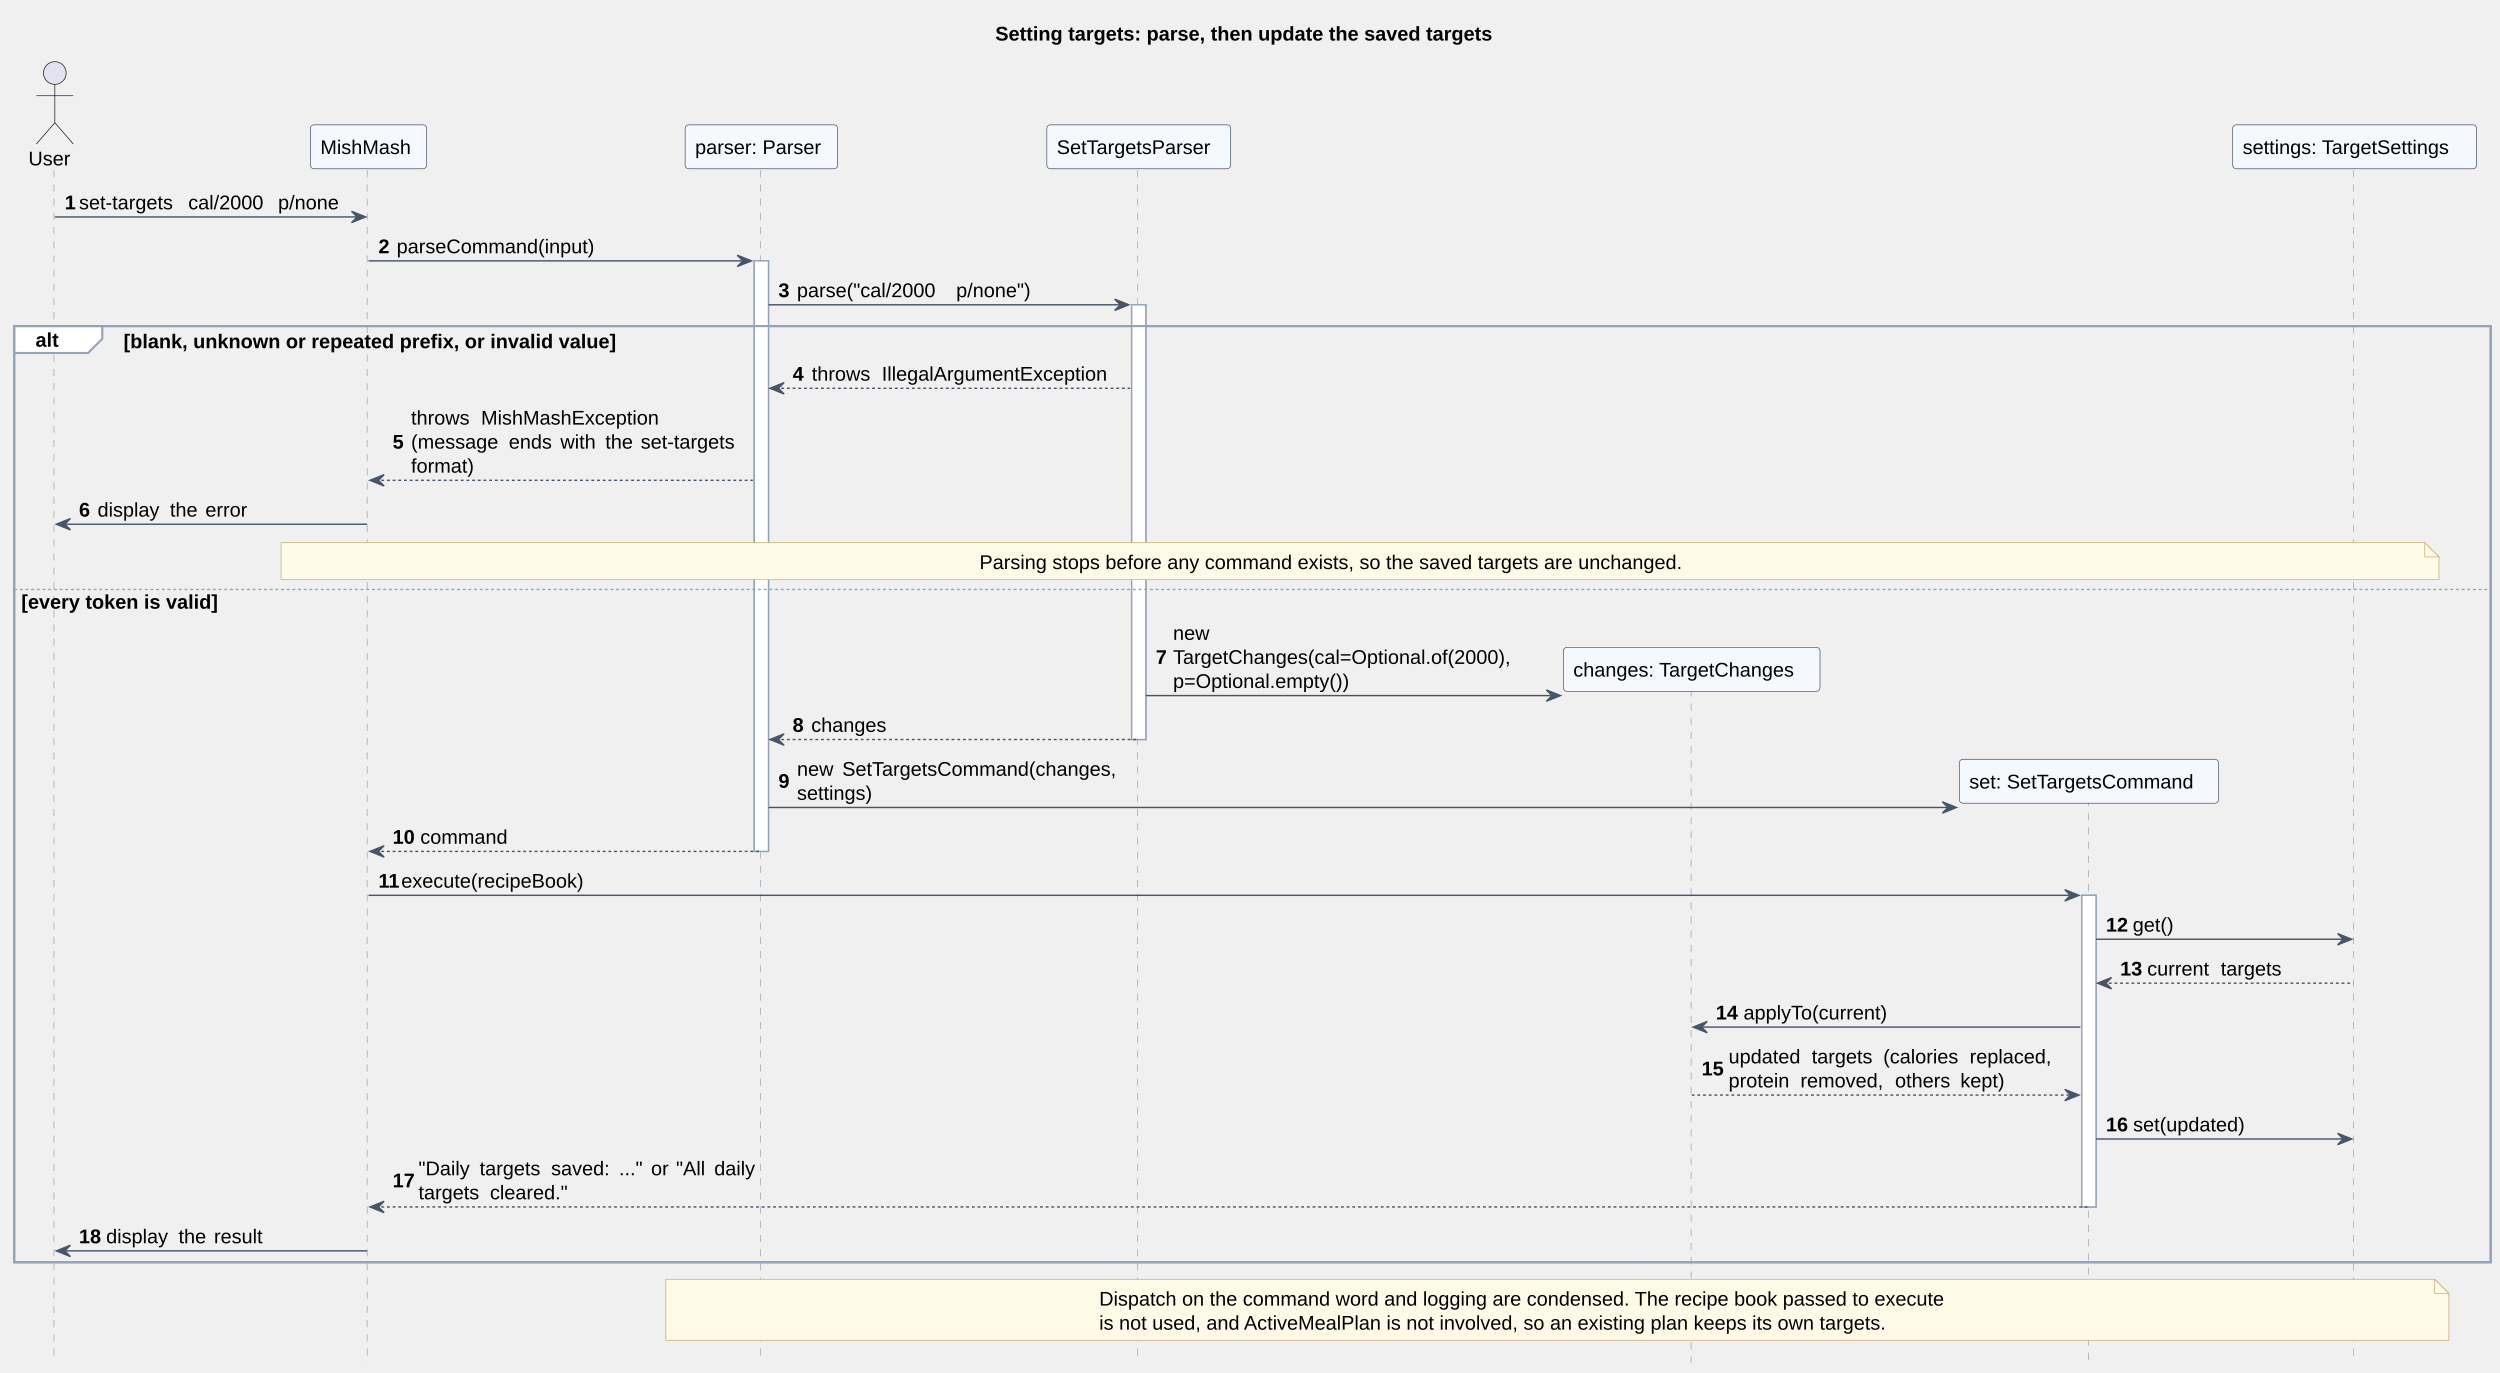
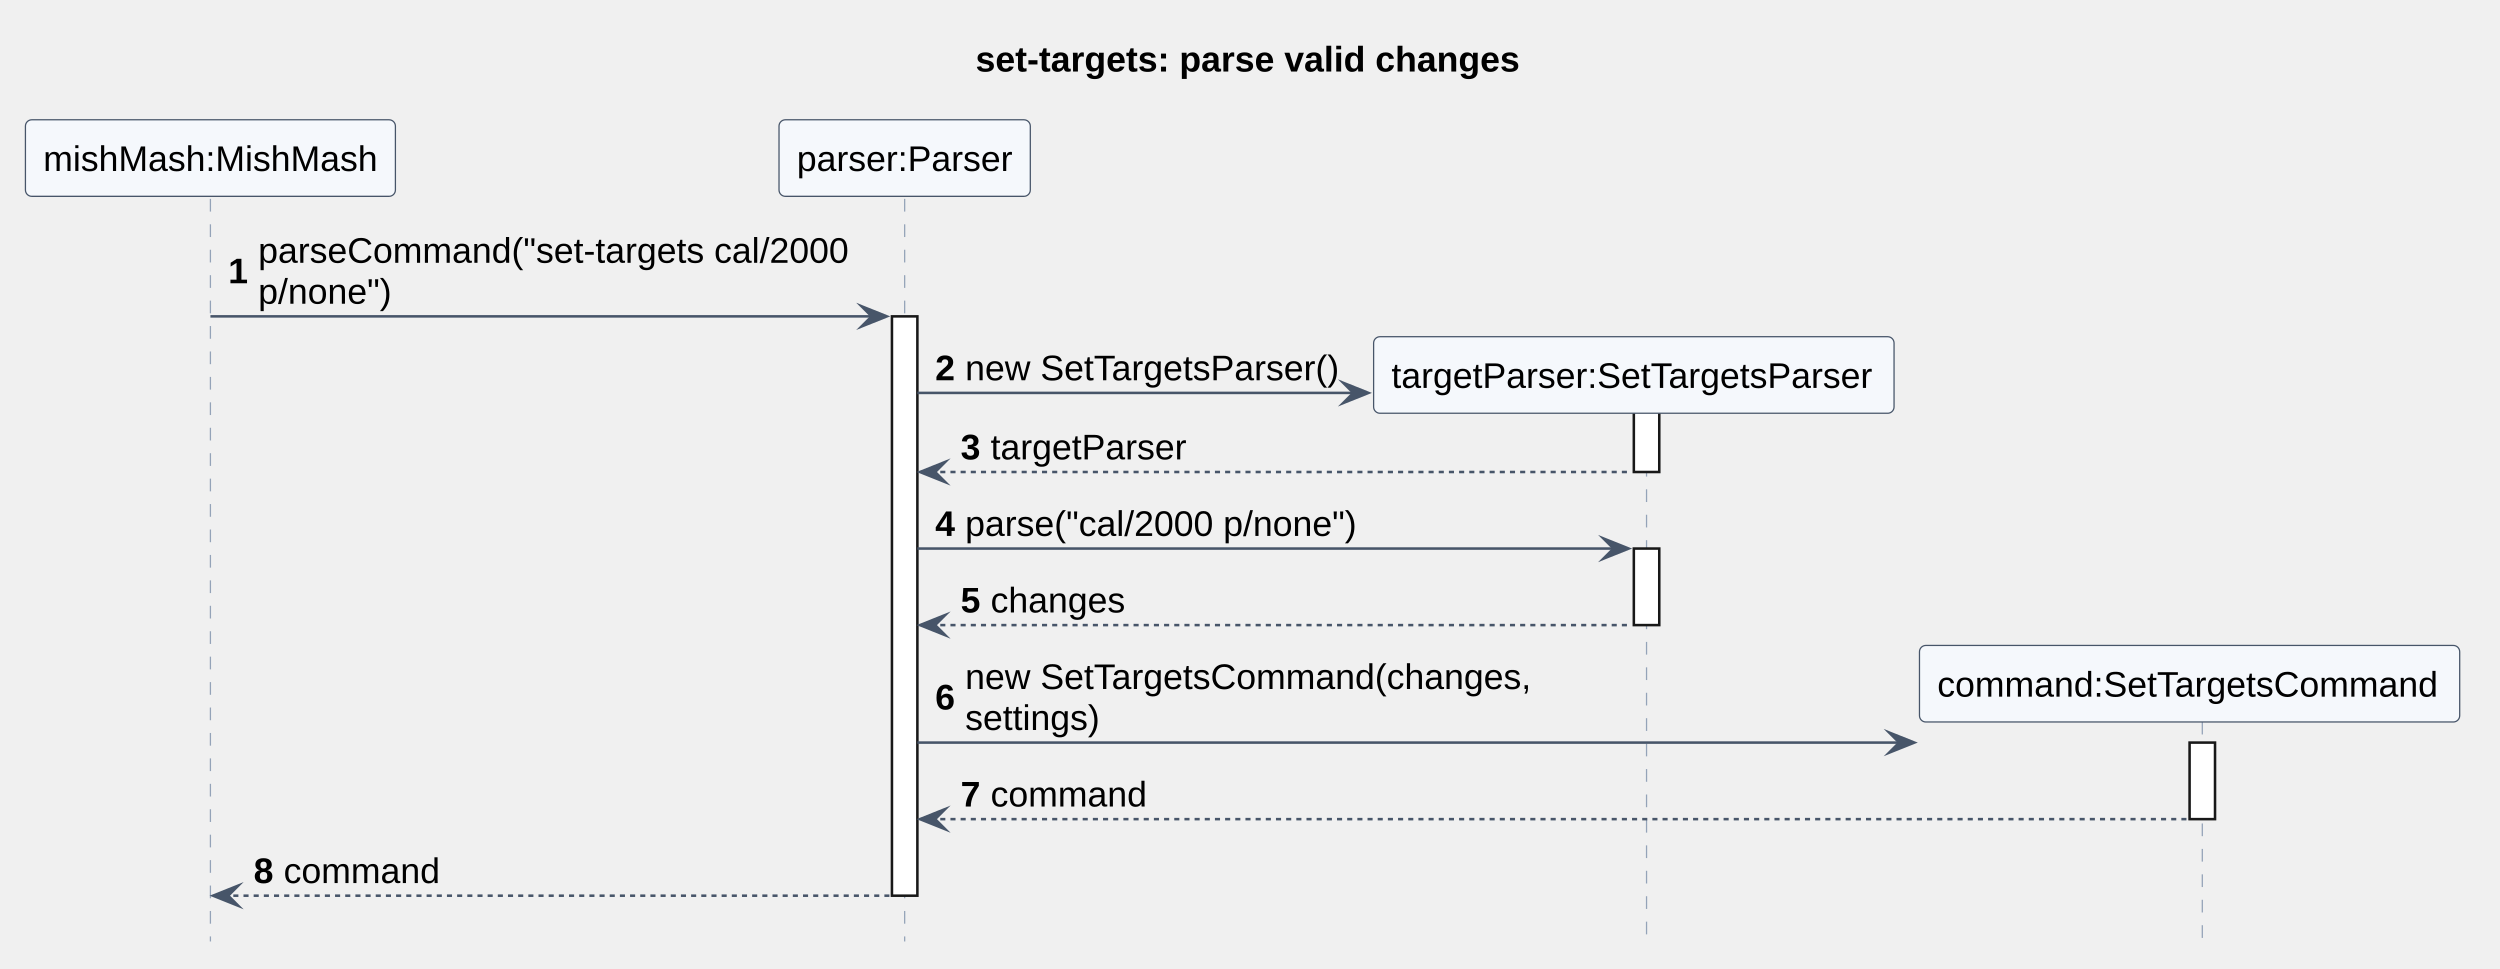
- <svg xmlns="http://www.w3.org/2000/svg" contentStyleType="text/css" data-diagram-type="SEQUENCE" height="967px" preserveAspectRatio="none" style="width:1761px;height:967px;background:#FFFFFF;" version="1.1" viewBox="0 0 1761 967" width="1761px" zoomAndPan="magnify">
+ <svg xmlns="http://www.w3.org/2000/svg" version="1.1" data-diagram-type="SEQUENCE" style="width:983px;height:381px;background:#FFFFFF;" width="983px" height="381px" viewBox="0 0 983 381" zoomAndPan="magnify" preserveAspectRatio="none" contentStyleType="text/css">
  <defs />
-   <g>
-     <text fill="#000000" font-family="Arial" font-size="14" font-weight="bold" lengthAdjust="spacing" textLength="361.3" x="701.087" y="28.562">Setting targets: parse, then update the saved targets</text>
-     <g>
-       <rect fill="#FFFFFF" height="415.971" style="stroke:#94A3B8;stroke-width:1;" width="10" x="531.32" y="183.758" />
+   <g font-family="sans-serif" lengthAdjust="spacing">
+     <g class="title" data-source-line="2">
+       <text x="383.591" y="28.132" fill="#000" font-size="14" textLength="213.972" font-weight="700" font-family="Arial">set-targets: parse valid changes</text>
+     </g>
+     <g class="participant-lifeline" data-qualified-name="App" data-entity-uid="part1" id="part1-lifeline" data-source-line="5">
+       <g>
+         <rect x="79.238" y="78.197" width="8" height="291.986" fill="#000" fill-opacity="0" />
+         <line x1="82.738" y1="78.197" x2="82.738" y2="370.184" style="stroke:#94A3B8;stroke-width:0.5;stroke-dasharray:5,5;" />
+       </g>
+     </g>
+     <g class="participant-lifeline" data-qualified-name="Parser" data-entity-uid="part2" id="part2-lifeline" data-source-line="6">
+       <g>
+         <rect x="352.213" y="78.197" width="8" height="291.986" fill="#000" fill-opacity="0" />
+         <line x1="355.713" y1="78.197" x2="355.713" y2="370.184" style="stroke:#94A3B8;stroke-width:0.5;stroke-dasharray:5,5;" />
+       </g>
    </g>
    <g>
-       <rect fill="#FFFFFF" height="306.213" style="stroke:#94A3B8;stroke-width:1;" width="10" x="797.135" y="214.697" />
+       <rect x="350.713" y="124.395" width="10" height="227.789" fill="#FFF" style="stroke:#181818;stroke-width:1;" />
+     </g>
+     <g class="participant-lifeline" data-qualified-name="TargetParser" data-entity-uid="part3" id="part3-lifeline" data-source-line="7">
+       <g>
+         <rect x="643.923" y="132.395" width="8" height="237.789" fill="#000" fill-opacity="0" />
+         <line x1="647.423" y1="132.395" x2="647.423" y2="370.184" style="stroke:#94A3B8;stroke-width:0.5;stroke-dasharray:5,5;" />
+       </g>
    </g>
    <g>
-       <rect fill="#FFFFFF" height="219.516" style="stroke:#94A3B8;stroke-width:1;" width="10" x="1466.43" y="630.668" />
-     </g>
-     <rect fill="none" height="659.426" style="stroke:#94A3B8;stroke-width:1.5;" width="1744.474" x="10" y="229.697" />
-     <g>
-       <rect fill="#000000" fill-opacity="0" height="840.123" width="8" x="34.62" y="119.879" />
-       <line style="stroke:#94A3B8;stroke-width:0.5;stroke-dasharray:5,5;" x1="38" x2="38" y1="119.879" y2="960.002" />
+       <rect x="642.423" y="154.493" width="10" height="31.099" fill="#FFF" style="stroke:#181818;stroke-width:1;" />
    </g>
    <g>
-       <rect fill="#000000" fill-opacity="0" height="840.123" width="8" x="255.578" y="119.879" />
-       <line style="stroke:#94A3B8;stroke-width:0.5;stroke-dasharray:5,5;" x1="258.638" x2="258.638" y1="119.879" y2="960.002" />
+       <rect x="642.423" y="215.69" width="10" height="30.099" fill="#FFF" style="stroke:#181818;stroke-width:1;" />
+     </g>
+     <g class="participant-lifeline" data-qualified-name="Command" data-entity-uid="part4" id="part4-lifeline" data-source-line="8">
+       <g>
+         <rect x="862.446" y="253.789" width="8" height="116.395" fill="#000" fill-opacity="0" />
+         <line x1="865.946" y1="253.789" x2="865.946" y2="370.184" style="stroke:#94A3B8;stroke-width:0.5;stroke-dasharray:5,5;" />
+       </g>
    </g>
    <g>
-       <rect fill="#000000" fill-opacity="0" height="840.123" width="8" x="532.32" y="119.879" />
-       <line style="stroke:#94A3B8;stroke-width:0.5;stroke-dasharray:5,5;" x1="535.624" x2="535.624" y1="119.879" y2="960.002" />
+       <rect x="860.946" y="291.986" width="10" height="30.099" fill="#FFF" style="stroke:#181818;stroke-width:1;" />
    </g>
-     <g>
-       <rect fill="#000000" fill-opacity="0" height="840.123" width="8" x="798.135" y="119.879" />
-       <line style="stroke:#94A3B8;stroke-width:0.5;stroke-dasharray:5,5;" x1="801.381" x2="801.381" y1="119.879" y2="960.002" />
+     <g class="participant participant-head" data-qualified-name="App" data-entity-uid="part1" id="part1-head" data-source-line="5">
+       <rect x="10" y="47.099" width="145.476" height="30.099" fill="#F5F8FC" style="stroke:#475569;stroke-width:0.5;" rx="2.5" ry="2.5" />
+       <text x="17" y="67.23" fill="#000" font-size="14" textLength="131.476" font-family="Arial">mishMash:MishMash</text>
    </g>
-     <g>
-       <rect fill="#000000" fill-opacity="0" height="484.44" width="8" x="1187.619" y="475.562" />
-       <line style="stroke:#94A3B8;stroke-width:0.5;stroke-dasharray:5,5;" x1="1191.224" x2="1191.224" y1="475.562" y2="960.002" />
+     <g class="participant participant-head" data-qualified-name="Parser" data-entity-uid="part2" id="part2-head" data-source-line="6">
+       <rect x="306.31" y="47.099" width="98.807" height="30.099" fill="#F5F8FC" style="stroke:#475569;stroke-width:0.5;" rx="2.5" ry="2.5" />
+       <text x="313.31" y="67.23" fill="#000" font-size="14" textLength="84.807" font-family="Arial">parser:Parser</text>
    </g>
-     <g>
-       <rect fill="#000000" fill-opacity="0" height="397.152" width="8" x="1467.43" y="562.85" />
-       <line style="stroke:#94A3B8;stroke-width:0.5;stroke-dasharray:5,5;" x1="1471.147" x2="1471.147" y1="562.85" y2="960.002" />
+     <g class="message" data-entity-1="part1" data-entity-2="part2" id="msg1" data-source-line="10">
+       <polygon points="338.713,120.395,348.713,124.395,338.713,128.395,342.713,124.395" fill="#475569" style="stroke:#475569;stroke-width:1;stroke-linejoin:miter;stroke-miterlimit:10;" />
+       <line x1="82.738" y1="124.395" x2="344.713" y2="124.395" style="stroke:#475569;stroke-width:1;" />
+       <text x="89.738" y="111.378" fill="#000" font-size="14" font-weight="700" font-family="Arial">1</text>
+       <text x="101.524" y="103.329" fill="#000" font-size="14" textLength="175.369" font-family="Arial">parseCommand("set-targets</text>
+       <text x="276.893" y="103.329" fill="#000" font-size="14" font-family="Arial"> </text>
+       <text x="280.783" y="103.329" fill="#000" font-size="14" textLength="52.931" font-family="Arial">cal/2000</text>
+       <text x="101.524" y="119.428" fill="#000" font-size="14" textLength="52.452" font-family="Arial">p/none")</text>
    </g>
-     <g>
-       <rect fill="#000000" fill-opacity="0" height="840.123" width="8" x="1654.594" y="119.879" />
-       <line style="stroke:#94A3B8;stroke-width:0.5;stroke-dasharray:5,5;" x1="1657.714" x2="1657.714" y1="119.879" y2="960.002" />
+     <g class="participant participant-head" data-qualified-name="TargetParser" data-entity-uid="part3" id="part3-head" data-source-line="7">
+       <rect x="540.106" y="132.395" width="204.634" height="30.099" fill="#F5F8FC" style="stroke:#475569;stroke-width:0.5;" rx="2.5" ry="2.5" />
+       <text x="547.106" y="152.526" fill="#000" font-size="14" textLength="190.634" font-family="Arial">targetParser:SetTargetsParser</text>
    </g>
-     <g class="participant participant-head" data-participant="User">
-       <text fill="#000000" font-family="Arial" font-size="14" lengthAdjust="spacing" textLength="31.24" x="20" y="116.502">User</text>
-       <ellipse cx="38.62" cy="51.44" fill="#E2E2F0" rx="8" ry="8" style="stroke:#181818;stroke-width:0.5;" />
-       <path d="M38.62,59.44 L38.62,86.439 M25.62,67.439 L51.62,67.439 M38.62,86.439 L25.62,101.439 M38.62,86.439 L51.62,101.439" fill="none" style="stroke:#181818;stroke-width:0.5;" />
+     <g class="message" data-entity-1="part2" data-entity-2="part3" id="msg2" data-source-line="13">
+       <polygon points="528.106,150.493,538.106,154.493,528.106,158.493,532.106,154.493" fill="#475569" style="stroke:#475569;stroke-width:1;stroke-linejoin:miter;stroke-miterlimit:10;" />
+       <line x1="360.713" y1="154.493" x2="534.106" y2="154.493" style="stroke:#475569;stroke-width:1;" />
+       <text x="367.713" y="149.526" fill="#000" font-size="14" font-weight="700" font-family="Arial">2</text>
+       <text x="379.5" y="149.526" fill="#000" font-size="14" textLength="25.683" font-family="Arial">new</text>
+       <text x="405.182" y="149.526" fill="#000" font-size="14" font-family="Arial"> </text>
+       <text x="409.072" y="149.526" fill="#000" font-size="14" textLength="119.034" font-family="Arial">SetTargetsParser()</text>
    </g>
-     <g class="participant participant-head" data-participant="App">
-       <rect fill="#F5F8FC" height="30.939" rx="2.5" ry="2.5" style="stroke:#475569;stroke-width:0.5;" width="81.881" x="218.638" y="87.939" />
-       <text fill="#000000" font-family="Arial" font-size="14" lengthAdjust="spacing" textLength="67.881" x="225.638" y="108.502">MishMash</text>
+     <g class="message" data-entity-1="part3" data-entity-2="part2" id="msg3" data-source-line="15">
+       <polygon points="371.713,181.592,361.713,185.592,371.713,189.592,367.713,185.592" fill="#475569" style="stroke:#475569;stroke-width:1;stroke-linejoin:miter;stroke-miterlimit:10;" />
+       <line x1="365.713" y1="185.592" x2="641.423" y2="185.592" style="stroke:#475569;stroke-width:1;stroke-dasharray:2,2;" />
+       <text x="377.713" y="180.625" fill="#000" font-size="14" font-weight="700" font-family="Arial">3</text>
+       <text x="389.5" y="180.625" fill="#000" font-size="14" textLength="77.034" font-family="Arial">targetParser</text>
    </g>
-     <g class="participant participant-head" data-participant="Parser">
-       <rect fill="#F5F8FC" height="30.939" rx="2.5" ry="2.5" style="stroke:#475569;stroke-width:0.5;" width="107.393" x="482.624" y="87.939" />
-       <text fill="#000000" font-family="Arial" font-size="14" lengthAdjust="spacing" textLength="93.393" x="489.624" y="108.502">parser: Parser</text>
+     <g class="message" data-entity-1="part2" data-entity-2="part3" id="msg4" data-source-line="17">
+       <polygon points="630.423,211.69,640.423,215.69,630.423,219.69,634.423,215.69" fill="#475569" style="stroke:#475569;stroke-width:1;stroke-linejoin:miter;stroke-miterlimit:10;" />
+       <line x1="360.713" y1="215.69" x2="636.423" y2="215.69" style="stroke:#475569;stroke-width:1;" />
+       <text x="367.713" y="210.724" fill="#000" font-size="14" font-weight="700" font-family="Arial">4</text>
+       <text x="379.5" y="210.724" fill="#000" font-size="14" textLength="97.583" font-family="Arial">parse("cal/2000</text>
+       <text x="477.083" y="210.724" fill="#000" font-size="14" font-family="Arial"> </text>
+       <text x="480.972" y="210.724" fill="#000" font-size="14" textLength="52.452" font-family="Arial">p/none")</text>
    </g>
-     <g class="participant participant-head" data-participant="SParser">
-       <rect fill="#F5F8FC" height="30.939" rx="2.5" ry="2.5" style="stroke:#475569;stroke-width:0.5;" width="129.507" x="737.381" y="87.939" />
-       <text fill="#000000" font-family="Arial" font-size="14" lengthAdjust="spacing" textLength="115.507" x="744.381" y="108.502">SetTargetsParser</text>
+     <g class="message" data-entity-1="part3" data-entity-2="part2" id="msg5" data-source-line="19">
+       <polygon points="371.713,241.789,361.713,245.789,371.713,249.789,367.713,245.789" fill="#475569" style="stroke:#475569;stroke-width:1;stroke-linejoin:miter;stroke-miterlimit:10;" />
+       <line x1="365.713" y1="245.789" x2="641.423" y2="245.789" style="stroke:#475569;stroke-width:1;stroke-dasharray:2,2;" />
+       <text x="377.713" y="240.822" fill="#000" font-size="14" font-weight="700" font-family="Arial">5</text>
+       <text x="389.5" y="240.822" fill="#000" font-size="14" textLength="52.931" font-family="Arial">changes</text>
    </g>
-     <g class="participant participant-head" data-participant="Settings">
-       <rect fill="#F5F8FC" height="30.939" rx="2.5" ry="2.5" style="stroke:#475569;stroke-width:0.5;" width="171.76" x="1572.714" y="87.939" />
-       <text fill="#000000" font-family="Arial" font-size="14" lengthAdjust="spacing" textLength="157.76" x="1579.714" y="108.502">settings: TargetSettings</text>
+     <g class="participant participant-head" data-qualified-name="Command" data-entity-uid="part4" id="part4-head" data-source-line="8">
+       <rect x="754.74" y="253.789" width="212.413" height="30.099" fill="#F5F8FC" style="stroke:#475569;stroke-width:0.5;" rx="2.5" ry="2.5" />
+       <text x="761.74" y="273.921" fill="#000" font-size="14" textLength="198.413" font-family="Arial">command:SetTargetsCommand</text>
    </g>
-     <g>
-       <rect fill="#FFFFFF" height="415.971" style="stroke:#94A3B8;stroke-width:1;" width="10" x="531.32" y="183.758" />
+     <g class="message" data-entity-1="part2" data-entity-2="part4" id="msg6" data-source-line="22">
+       <polygon points="742.74,287.986,752.74,291.986,742.74,295.986,746.74,291.986" fill="#475569" style="stroke:#475569;stroke-width:1;stroke-linejoin:miter;stroke-miterlimit:10;" />
+       <line x1="360.713" y1="291.986" x2="748.74" y2="291.986" style="stroke:#475569;stroke-width:1;" />
+       <text x="367.713" y="278.97" fill="#000" font-size="14" font-weight="700" font-family="Arial">6</text>
+       <text x="379.5" y="270.921" fill="#000" font-size="14" textLength="25.683" font-family="Arial">new</text>
+       <text x="405.182" y="270.921" fill="#000" font-size="14" font-family="Arial"> </text>
+       <text x="409.072" y="270.921" fill="#000" font-size="14" textLength="194.537" font-family="Arial">SetTargetsCommand(changes,</text>
+       <text x="379.5" y="287.02" fill="#000" font-size="14" textLength="52.91" font-family="Arial">settings)</text>
    </g>
-     <g>
-       <rect fill="#FFFFFF" height="306.213" style="stroke:#94A3B8;stroke-width:1;" width="10" x="797.135" y="214.697" />
+     <g class="message" data-entity-1="part4" data-entity-2="part2" id="msg7" data-source-line="24">
+       <polygon points="371.713,318.085,361.713,322.085,371.713,326.085,367.713,322.085" fill="#475569" style="stroke:#475569;stroke-width:1;stroke-linejoin:miter;stroke-miterlimit:10;" />
+       <line x1="365.713" y1="322.085" x2="859.946" y2="322.085" style="stroke:#475569;stroke-width:1;stroke-dasharray:2,2;" />
+       <text x="377.713" y="317.118" fill="#000" font-size="14" font-weight="700" font-family="Arial">7</text>
+       <text x="389.5" y="317.118" fill="#000" font-size="14" textLength="61.469" font-family="Arial">command</text>
    </g>
-     <g>
-       <rect fill="#FFFFFF" height="219.516" style="stroke:#94A3B8;stroke-width:1;" width="10" x="1466.43" y="630.668" />
+     <g class="message" data-entity-1="part2" data-entity-2="part1" id="msg8" data-source-line="26">
+       <polygon points="93.738,348.184,83.738,352.184,93.738,356.184,89.738,352.184" fill="#475569" style="stroke:#475569;stroke-width:1;stroke-linejoin:miter;stroke-miterlimit:10;" />
+       <line x1="87.738" y1="352.184" x2="349.713" y2="352.184" style="stroke:#475569;stroke-width:1;stroke-dasharray:2,2;" />
+       <text x="99.738" y="347.217" fill="#000" font-size="14" font-weight="700" font-family="Arial">8</text>
+       <text x="111.524" y="347.217" fill="#000" font-size="14" textLength="61.469" font-family="Arial">command</text>
    </g>
-     <g class="message" data-participant-1="User" data-participant-2="App">
-       <polygon fill="#475569" points="247.578,148.818,257.578,152.818,247.578,156.818,251.578,152.818" style="stroke:#475569;stroke-width:1;" />
-       <line style="stroke:#475569;stroke-width:1;" x1="38.62" x2="253.578" y1="152.818" y2="152.818" />
-       <text fill="#000000" font-family="Arial" font-size="14" font-weight="bold" lengthAdjust="spacing" textLength="6.036" x="45.62" y="147.441">1</text>
-       <text fill="#000000" font-family="Arial" font-size="14" lengthAdjust="spacing" textLength="73.001" x="55.656" y="147.441">set-targets</text>
-       <text fill="#000000" font-family="Arial" font-size="14" lengthAdjust="spacing" textLength="3.938" x="128.657" y="147.441"> </text>
-       <text fill="#000000" font-family="Arial" font-size="14" lengthAdjust="spacing" textLength="59.329" x="132.595" y="147.441">cal/2000</text>
-       <text fill="#000000" font-family="Arial" font-size="14" lengthAdjust="spacing" textLength="3.938" x="191.924" y="147.441"> </text>
-       <text fill="#000000" font-family="Arial" font-size="14" lengthAdjust="spacing" textLength="46.717" x="195.861" y="147.441">p/none</text>
-     </g>
-     <g class="message" data-participant-1="App" data-participant-2="Parser">
-       <polygon fill="#475569" points="519.32,179.758,529.32,183.758,519.32,187.758,523.32,183.758" style="stroke:#475569;stroke-width:1;" />
-       <line style="stroke:#475569;stroke-width:1;" x1="259.578" x2="525.32" y1="183.758" y2="183.758" />
-       <text fill="#000000" font-family="Arial" font-size="14" font-weight="bold" lengthAdjust="spacing" textLength="8.818" x="266.578" y="178.381">2</text>
-       <text fill="#000000" font-family="Arial" font-size="14" lengthAdjust="spacing" textLength="148.415" x="279.397" y="178.381">parseCommand(input)</text>
-     </g>
-     <g class="message" data-participant-1="Parser" data-participant-2="SParser">
-       <polygon fill="#475569" points="785.135,210.697,795.135,214.697,785.135,218.697,789.135,214.697" style="stroke:#475569;stroke-width:1;" />
-       <line style="stroke:#475569;stroke-width:1;" x1="541.32" x2="791.135" y1="214.697" y2="214.697" />
-       <text fill="#000000" font-family="Arial" font-size="14" font-weight="bold" lengthAdjust="spacing" textLength="9.037" x="548.32" y="209.32">3</text>
-       <text fill="#000000" font-family="Arial" font-size="14" lengthAdjust="spacing" textLength="108.213" x="561.357" y="209.32">parse("cal/2000</text>
-       <text fill="#000000" font-family="Arial" font-size="14" lengthAdjust="spacing" textLength="3.938" x="669.57" y="209.32"> </text>
-       <text fill="#000000" font-family="Arial" font-size="14" lengthAdjust="spacing" textLength="58.345" x="673.508" y="209.32">p/none")</text>
-     </g>
-     <path d="M10,229.697 L72.049,229.697 L72.049,238.637 L62.049,248.637 L10,248.637 L10,229.697" fill="#FFFFFF" style="stroke:#94A3B8;stroke-width:1.5;" />
-     <rect fill="none" height="659.426" style="stroke:#94A3B8;stroke-width:1.5;" width="1744.474" x="10" y="229.697" />
-     <text fill="#000000" font-family="Arial" font-size="14" font-weight="bold" lengthAdjust="spacing" textLength="17.049" x="25" y="244.26">alt</text>
-     <text fill="#000000" font-family="Arial" font-size="14" font-weight="bold" lengthAdjust="spacing" textLength="357.54" x="87.049" y="245.26">[blank, unknown or repeated prefix, or invalid value]</text>
-     <g class="message" data-participant-1="SParser" data-participant-2="Parser">
-       <polygon fill="#475569" points="552.32,269.516,542.32,273.516,552.32,277.516,548.32,273.516" style="stroke:#475569;stroke-width:1;" />
-       <line style="stroke:#475569;stroke-width:1;stroke-dasharray:2,2;" x1="546.32" x2="796.135" y1="273.516" y2="273.516" />
-       <text fill="#000000" font-family="Arial" font-size="14" font-weight="bold" lengthAdjust="spacing" textLength="9.468" x="558.32" y="268.139">4</text>
-       <text fill="#000000" font-family="Arial" font-size="14" lengthAdjust="spacing" textLength="45.37" x="571.788" y="268.139">throws</text>
-       <text fill="#000000" font-family="Arial" font-size="14" lengthAdjust="spacing" textLength="3.938" x="617.158" y="268.139"> </text>
-       <text fill="#000000" font-family="Arial" font-size="14" lengthAdjust="spacing" textLength="169.039" x="621.096" y="268.139">IllegalArgumentException</text>
-     </g>
-     <g class="message" data-participant-1="Parser" data-participant-2="App">
-       <polygon fill="#475569" points="270.578,334.334,260.578,338.334,270.578,342.334,266.578,338.334" style="stroke:#475569;stroke-width:1;" />
-       <line style="stroke:#475569;stroke-width:1;stroke-dasharray:2,2;" x1="264.578" x2="530.32" y1="338.334" y2="338.334" />
-       <text fill="#000000" font-family="Arial" font-size="14" font-weight="bold" lengthAdjust="spacing" textLength="8.948" x="276.578" y="316.018">5</text>
-       <text fill="#000000" font-family="Arial" font-size="14" lengthAdjust="spacing" textLength="45.37" x="289.526" y="299.078">throws</text>
-       <text fill="#000000" font-family="Arial" font-size="14" lengthAdjust="spacing" textLength="3.938" x="334.897" y="299.078"> </text>
-       <text fill="#000000" font-family="Arial" font-size="14" lengthAdjust="spacing" textLength="133.308" x="338.834" y="299.078">MishMashException</text>
-       <text fill="#000000" font-family="Arial" font-size="14" lengthAdjust="spacing" textLength="64.921" x="289.526" y="316.018">(message</text>
-       <text fill="#000000" font-family="Arial" font-size="14" lengthAdjust="spacing" textLength="3.938" x="354.447" y="316.018"> </text>
-       <text fill="#000000" font-family="Arial" font-size="14" lengthAdjust="spacing" textLength="32.395" x="358.385" y="316.018">ends</text>
-       <text fill="#000000" font-family="Arial" font-size="14" lengthAdjust="spacing" textLength="3.938" x="390.78" y="316.018"> </text>
-       <text fill="#000000" font-family="Arial" font-size="14" lengthAdjust="spacing" textLength="27.706" x="394.718" y="316.018">with</text>
-       <text fill="#000000" font-family="Arial" font-size="14" lengthAdjust="spacing" textLength="3.938" x="422.424" y="316.018"> </text>
-       <text fill="#000000" font-family="Arial" font-size="14" lengthAdjust="spacing" textLength="21.02" x="426.361" y="316.018">the</text>
-       <text fill="#000000" font-family="Arial" font-size="14" lengthAdjust="spacing" textLength="3.938" x="447.382" y="316.018"> </text>
-       <text fill="#000000" font-family="Arial" font-size="14" lengthAdjust="spacing" textLength="73.001" x="451.319" y="316.018">set-targets</text>
-       <text fill="#000000" font-family="Arial" font-size="14" lengthAdjust="spacing" textLength="48.658" x="289.526" y="332.957">format)</text>
-     </g>
-     <g class="message" data-participant-1="App" data-participant-2="User">
-       <polygon fill="#475569" points="49.62,365.273,39.62,369.273,49.62,373.273,45.62,369.273" style="stroke:#475569;stroke-width:1;" />
-       <line style="stroke:#475569;stroke-width:1;" x1="43.62" x2="258.578" y1="369.273" y2="369.273" />
-       <text fill="#000000" font-family="Arial" font-size="14" font-weight="bold" lengthAdjust="spacing" textLength="9.092" x="55.62" y="363.897">6</text>
-       <text fill="#000000" font-family="Arial" font-size="14" lengthAdjust="spacing" textLength="47.045" x="68.712" y="363.897">display</text>
-       <text fill="#000000" font-family="Arial" font-size="14" lengthAdjust="spacing" textLength="3.938" x="115.757" y="363.897"> </text>
-       <text fill="#000000" font-family="Arial" font-size="14" lengthAdjust="spacing" textLength="21.02" x="119.694" y="363.897">the</text>
-       <text fill="#000000" font-family="Arial" font-size="14" lengthAdjust="spacing" textLength="3.938" x="140.715" y="363.897"> </text>
-       <text fill="#000000" font-family="Arial" font-size="14" lengthAdjust="spacing" textLength="32.368" x="144.652" y="363.897">error</text>
-     </g>
-     <path d="M198,382.273 L198,408.273 L1718,408.273 L1718,392.273 L1708,382.273 L198,382.273" fill="#FFF9E8" style="stroke:#C4AC70;stroke-width:0.5;" />
-     <path d="M1708,382.273 L1708,392.273 L1718,392.273 L1708,382.273" fill="#FFF9E8" style="stroke:#C4AC70;stroke-width:0.5;" />
-     <text fill="#000000" font-family="Arial" font-size="14" lengthAdjust="spacing" textLength="528.001" x="689.918" y="400.836">Parsing stops before any command exists, so the saved targets are unchanged.</text>
-     <line style="stroke:#94A3B8;stroke-width:1;stroke-dasharray:2,2;" x1="10" x2="1754.474" y1="415.213" y2="415.213" />
-     <text fill="#000000" font-family="Arial" font-size="14" font-weight="bold" lengthAdjust="spacing" textLength="143.165" x="15" y="428.775">[every token is valid]</text>
-     <g class="message" data-participant-1="SParser" data-participant-2="Changes">
-       <polygon fill="#475569" points="1089.224,485.971,1099.224,489.971,1089.224,493.971,1093.224,489.971" style="stroke:#475569;stroke-width:1;" />
-       <line style="stroke:#475569;stroke-width:1;" x1="807.135" x2="1095.224" y1="489.971" y2="489.971" />
-       <text fill="#000000" font-family="Arial" font-size="14" font-weight="bold" lengthAdjust="spacing" textLength="8.142" x="814.135" y="467.654">7</text>
-       <text fill="#000000" font-family="Arial" font-size="14" lengthAdjust="spacing" textLength="27.891" x="826.276" y="450.715">new</text>
-       <text fill="#000000" font-family="Arial" font-size="14" lengthAdjust="spacing" textLength="257.947" x="826.276" y="467.654">TargetChanges(cal=Optional.of(2000),</text>
-       <text fill="#000000" font-family="Arial" font-size="14" lengthAdjust="spacing" textLength="133.8" x="826.276" y="484.594">p=Optional.empty())</text>
-     </g>
-     <rect fill="#F5F8FC" height="30.939" rx="2.5" ry="2.5" style="stroke:#475569;stroke-width:0.5;" width="180.79" x="1101.224" y="456.031" />
-     <text fill="#000000" font-family="Arial" font-size="14" lengthAdjust="spacing" textLength="166.79" x="1108.224" y="476.594">changes: TargetChanges</text>
-     <g class="message" data-participant-1="SParser" data-participant-2="Parser">
-       <polygon fill="#475569" points="552.32,516.91,542.32,520.91,552.32,524.91,548.32,520.91" style="stroke:#475569;stroke-width:1;" />
-       <line style="stroke:#475569;stroke-width:1;stroke-dasharray:2,2;" x1="546.32" x2="801.135" y1="520.91" y2="520.91" />
-       <text fill="#000000" font-family="Arial" font-size="14" font-weight="bold" lengthAdjust="spacing" textLength="9.112" x="558.32" y="515.533">8</text>
-       <text fill="#000000" font-family="Arial" font-size="14" lengthAdjust="spacing" textLength="56.547" x="571.433" y="515.533">changes</text>
-     </g>
-     <g class="message" data-participant-1="Parser" data-participant-2="Set">
-       <polygon fill="#475569" points="1368.147,564.789,1378.147,568.789,1368.147,572.789,1372.147,568.789" style="stroke:#475569;stroke-width:1;" />
-       <line style="stroke:#475569;stroke-width:1;" x1="541.32" x2="1374.147" y1="568.789" y2="568.789" />
-       <text fill="#000000" font-family="Arial" font-size="14" font-weight="bold" lengthAdjust="spacing" textLength="9.092" x="548.32" y="554.942">9</text>
-       <text fill="#000000" font-family="Arial" font-size="14" lengthAdjust="spacing" textLength="27.891" x="561.412" y="546.473">new</text>
-       <text fill="#000000" font-family="Arial" font-size="14" lengthAdjust="spacing" textLength="3.938" x="589.303" y="546.473"> </text>
-       <text fill="#000000" font-family="Arial" font-size="14" lengthAdjust="spacing" textLength="206.151" x="593.24" y="546.473">SetTargetsCommand(changes,</text>
-       <text fill="#000000" font-family="Arial" font-size="14" lengthAdjust="spacing" textLength="57.456" x="561.412" y="563.412">settings)</text>
-     </g>
-     <rect fill="#F5F8FC" height="30.939" rx="2.5" ry="2.5" style="stroke:#475569;stroke-width:0.5;" width="182.567" x="1380.147" y="534.85" />
-     <text fill="#000000" font-family="Arial" font-size="14" lengthAdjust="spacing" textLength="168.567" x="1387.147" y="555.412">set: SetTargetsCommand</text>
-     <g class="message" data-participant-1="Parser" data-participant-2="App">
-       <polygon fill="#475569" points="270.578,595.729,260.578,599.729,270.578,603.729,266.578,599.729" style="stroke:#475569;stroke-width:1;" />
-       <line style="stroke:#475569;stroke-width:1;stroke-dasharray:2,2;" x1="264.578" x2="535.32" y1="599.729" y2="599.729" />
-       <text fill="#000000" font-family="Arial" font-size="14" font-weight="bold" lengthAdjust="spacing" textLength="15.477" x="276.578" y="594.352">10</text>
-       <text fill="#000000" font-family="Arial" font-size="14" lengthAdjust="spacing" textLength="65.625" x="296.055" y="594.352">command</text>
-     </g>
-     <g class="message" data-participant-1="App" data-participant-2="Set">
-       <polygon fill="#475569" points="1454.43,626.668,1464.43,630.668,1454.43,634.668,1458.43,630.668" style="stroke:#475569;stroke-width:1;" />
-       <line style="stroke:#475569;stroke-width:1;" x1="259.578" x2="1460.43" y1="630.668" y2="630.668" />
-       <text fill="#000000" font-family="Arial" font-size="14" font-weight="bold" lengthAdjust="spacing" textLength="12.072" x="266.578" y="625.291">11</text>
-       <text fill="#000000" font-family="Arial" font-size="14" lengthAdjust="spacing" textLength="138.387" x="282.65" y="625.291">execute(recipeBook)</text>
-     </g>
-     <g class="message" data-participant-1="Set" data-participant-2="Settings">
-       <polygon fill="#475569" points="1646.594,657.607,1656.594,661.607,1646.594,665.607,1650.594,661.607" style="stroke:#475569;stroke-width:1;" />
-       <line style="stroke:#475569;stroke-width:1;" x1="1476.43" x2="1652.594" y1="661.607" y2="661.607" />
-       <text fill="#000000" font-family="Arial" font-size="14" font-weight="bold" lengthAdjust="spacing" textLength="14.854" x="1483.43" y="656.231">12</text>
-       <text fill="#000000" font-family="Arial" font-size="14" lengthAdjust="spacing" textLength="31.541" x="1502.285" y="656.231">get()</text>
-     </g>
-     <g class="message" data-participant-1="Settings" data-participant-2="Set">
-       <polygon fill="#475569" points="1487.43,688.547,1477.43,692.547,1487.43,696.547,1483.43,692.547" style="stroke:#475569;stroke-width:1;" />
-       <line style="stroke:#475569;stroke-width:1;stroke-dasharray:2,2;" x1="1481.43" x2="1657.594" y1="692.547" y2="692.547" />
-       <text fill="#000000" font-family="Arial" font-size="14" font-weight="bold" lengthAdjust="spacing" textLength="15.073" x="1493.43" y="687.17">13</text>
-       <text fill="#000000" font-family="Arial" font-size="14" lengthAdjust="spacing" textLength="47.831" x="1512.503" y="687.17">current</text>
-       <text fill="#000000" font-family="Arial" font-size="14" lengthAdjust="spacing" textLength="3.938" x="1560.334" y="687.17"> </text>
-       <text fill="#000000" font-family="Arial" font-size="14" lengthAdjust="spacing" textLength="46.43" x="1564.272" y="687.17">targets</text>
-     </g>
-     <g class="message" data-participant-1="Set" data-participant-2="Changes">
-       <polygon fill="#475569" points="1202.619,719.486,1192.619,723.486,1202.619,727.486,1198.619,723.486" style="stroke:#475569;stroke-width:1;" />
-       <line style="stroke:#475569;stroke-width:1;" x1="1196.619" x2="1465.43" y1="723.486" y2="723.486" />
-       <text fill="#000000" font-family="Arial" font-size="14" font-weight="bold" lengthAdjust="spacing" textLength="15.504" x="1208.619" y="718.109">14</text>
-       <text fill="#000000" font-family="Arial" font-size="14" lengthAdjust="spacing" textLength="111.74" x="1228.123" y="718.109">applyTo(current)</text>
-     </g>
-     <g class="message" data-participant-1="Changes" data-participant-2="Set">
-       <polygon fill="#475569" points="1454.43,767.365,1464.43,771.365,1454.43,775.365,1458.43,771.365" style="stroke:#475569;stroke-width:1;" />
-       <line style="stroke:#475569;stroke-width:1;stroke-dasharray:2,2;" x1="1191.619" x2="1460.43" y1="771.365" y2="771.365" />
-       <text fill="#000000" font-family="Arial" font-size="14" font-weight="bold" lengthAdjust="spacing" textLength="14.984" x="1198.619" y="757.519">15</text>
-       <text fill="#000000" font-family="Arial" font-size="14" lengthAdjust="spacing" textLength="54.599" x="1217.603" y="749.049">updated</text>
-       <text fill="#000000" font-family="Arial" font-size="14" lengthAdjust="spacing" textLength="3.938" x="1272.202" y="749.049"> </text>
-       <text fill="#000000" font-family="Arial" font-size="14" lengthAdjust="spacing" textLength="46.43" x="1276.139" y="749.049">targets</text>
-       <text fill="#000000" font-family="Arial" font-size="14" lengthAdjust="spacing" textLength="3.938" x="1322.569" y="749.049"> </text>
-       <text fill="#000000" font-family="Arial" font-size="14" lengthAdjust="spacing" textLength="56.964" x="1326.506" y="749.049">(calories</text>
-       <text fill="#000000" font-family="Arial" font-size="14" lengthAdjust="spacing" textLength="3.938" x="1383.47" y="749.049"> </text>
-       <text fill="#000000" font-family="Arial" font-size="14" lengthAdjust="spacing" textLength="62.023" x="1387.408" y="749.049">replaced,</text>
-       <text fill="#000000" font-family="Arial" font-size="14" lengthAdjust="spacing" textLength="46.642" x="1217.603" y="765.988">protein</text>
-       <text fill="#000000" font-family="Arial" font-size="14" lengthAdjust="spacing" textLength="3.938" x="1264.245" y="765.988"> </text>
-       <text fill="#000000" font-family="Arial" font-size="14" lengthAdjust="spacing" textLength="62.727" x="1268.182" y="765.988">removed,</text>
-       <text fill="#000000" font-family="Arial" font-size="14" lengthAdjust="spacing" textLength="3.938" x="1330.909" y="765.988"> </text>
-       <text fill="#000000" font-family="Arial" font-size="14" lengthAdjust="spacing" textLength="42.075" x="1334.846" y="765.988">others</text>
-       <text fill="#000000" font-family="Arial" font-size="14" lengthAdjust="spacing" textLength="3.938" x="1376.921" y="765.988"> </text>
-       <text fill="#000000" font-family="Arial" font-size="14" lengthAdjust="spacing" textLength="34.105" x="1380.859" y="765.988">kept)</text>
-     </g>
-     <g class="message" data-participant-1="Set" data-participant-2="Settings">
-       <polygon fill="#475569" points="1646.594,798.305,1656.594,802.305,1646.594,806.305,1650.594,802.305" style="stroke:#475569;stroke-width:1;" />
-       <line style="stroke:#475569;stroke-width:1;" x1="1476.43" x2="1652.594" y1="802.305" y2="802.305" />
-       <text fill="#000000" font-family="Arial" font-size="14" font-weight="bold" lengthAdjust="spacing" textLength="15.128" x="1483.43" y="796.928">16</text>
-       <text fill="#000000" font-family="Arial" font-size="14" lengthAdjust="spacing" textLength="84.943" x="1502.558" y="796.928">set(updated)</text>
-     </g>
-     <g class="message" data-participant-1="Set" data-participant-2="App">
-       <polygon fill="#475569" points="270.578,846.184,260.578,850.184,270.578,854.184,266.578,850.184" style="stroke:#475569;stroke-width:1;" />
-       <line style="stroke:#475569;stroke-width:1;stroke-dasharray:2,2;" x1="264.578" x2="1470.43" y1="850.184" y2="850.184" />
-       <text fill="#000000" font-family="Arial" font-size="14" font-weight="bold" lengthAdjust="spacing" textLength="14.178" x="276.578" y="836.337">17</text>
-       <text fill="#000000" font-family="Arial" font-size="14" lengthAdjust="spacing" textLength="39.136" x="294.756" y="827.867">"Daily</text>
-       <text fill="#000000" font-family="Arial" font-size="14" lengthAdjust="spacing" textLength="3.938" x="333.892" y="827.867"> </text>
-       <text fill="#000000" font-family="Arial" font-size="14" lengthAdjust="spacing" textLength="46.43" x="337.829" y="827.867">targets</text>
-       <text fill="#000000" font-family="Arial" font-size="14" lengthAdjust="spacing" textLength="3.938" x="384.259" y="827.867"> </text>
-       <text fill="#000000" font-family="Arial" font-size="14" lengthAdjust="spacing" textLength="43.887" x="388.196" y="827.867">saved:</text>
-       <text fill="#000000" font-family="Arial" font-size="14" lengthAdjust="spacing" textLength="3.938" x="432.083" y="827.867"> </text>
-       <text fill="#000000" font-family="Arial" font-size="14" lengthAdjust="spacing" textLength="18.621" x="436.021" y="827.867">..."</text>
-       <text fill="#000000" font-family="Arial" font-size="14" lengthAdjust="spacing" textLength="3.938" x="454.642" y="827.867"> </text>
-       <text fill="#000000" font-family="Arial" font-size="14" lengthAdjust="spacing" textLength="13.665" x="458.579" y="827.867">or</text>
-       <text fill="#000000" font-family="Arial" font-size="14" lengthAdjust="spacing" textLength="3.938" x="472.244" y="827.867"> </text>
-       <text fill="#000000" font-family="Arial" font-size="14" lengthAdjust="spacing" textLength="22.962" x="476.182" y="827.867">"All</text>
-       <text fill="#000000" font-family="Arial" font-size="14" lengthAdjust="spacing" textLength="3.938" x="499.144" y="827.867"> </text>
-       <text fill="#000000" font-family="Arial" font-size="14" lengthAdjust="spacing" textLength="31.083" x="503.081" y="827.867">daily</text>
-       <text fill="#000000" font-family="Arial" font-size="14" lengthAdjust="spacing" textLength="46.43" x="294.756" y="844.807">targets</text>
-       <text fill="#000000" font-family="Arial" font-size="14" lengthAdjust="spacing" textLength="3.938" x="341.185" y="844.807"> </text>
-       <text fill="#000000" font-family="Arial" font-size="14" lengthAdjust="spacing" textLength="59.972" x="345.123" y="844.807">cleared."</text>
-     </g>
-     <g class="message" data-participant-1="App" data-participant-2="User">
-       <polygon fill="#475569" points="49.62,877.123,39.62,881.123,49.62,885.123,45.62,881.123" style="stroke:#475569;stroke-width:1;" />
-       <line style="stroke:#475569;stroke-width:1;" x1="43.62" x2="258.578" y1="881.123" y2="881.123" />
-       <text fill="#000000" font-family="Arial" font-size="14" font-weight="bold" lengthAdjust="spacing" textLength="15.148" x="55.62" y="875.746">18</text>
-       <text fill="#000000" font-family="Arial" font-size="14" lengthAdjust="spacing" textLength="47.045" x="74.769" y="875.746">display</text>
-       <text fill="#000000" font-family="Arial" font-size="14" lengthAdjust="spacing" textLength="3.938" x="121.814" y="875.746"> </text>
-       <text fill="#000000" font-family="Arial" font-size="14" lengthAdjust="spacing" textLength="21.02" x="125.751" y="875.746">the</text>
-       <text fill="#000000" font-family="Arial" font-size="14" lengthAdjust="spacing" textLength="3.938" x="146.772" y="875.746"> </text>
-       <text fill="#000000" font-family="Arial" font-size="14" lengthAdjust="spacing" textLength="37.071" x="150.709" y="875.746">result</text>
-     </g>
-     <path d="M469,901.123 L469,944.123 L1725,944.123 L1725,911.123 L1715,901.123 L469,901.123" fill="#FFF9E8" style="stroke:#C4AC70;stroke-width:0.5;" />
-     <path d="M1715,901.123 L1715,911.123 L1725,911.123 L1715,901.123" fill="#FFF9E8" style="stroke:#C4AC70;stroke-width:0.5;" />
-     <text fill="#000000" font-family="Arial" font-size="14" lengthAdjust="spacing" textLength="637.321" x="774.264" y="919.686">Dispatch on the command word and logging are condensed. The recipe book passed to execute</text>
-     <text fill="#000000" font-family="Arial" font-size="14" lengthAdjust="spacing" textLength="591.732" x="774.264" y="936.625">is not used, and ActiveMealPlan is not involved, so an existing plan keeps its own targets.</text>
  </g>
</svg>
